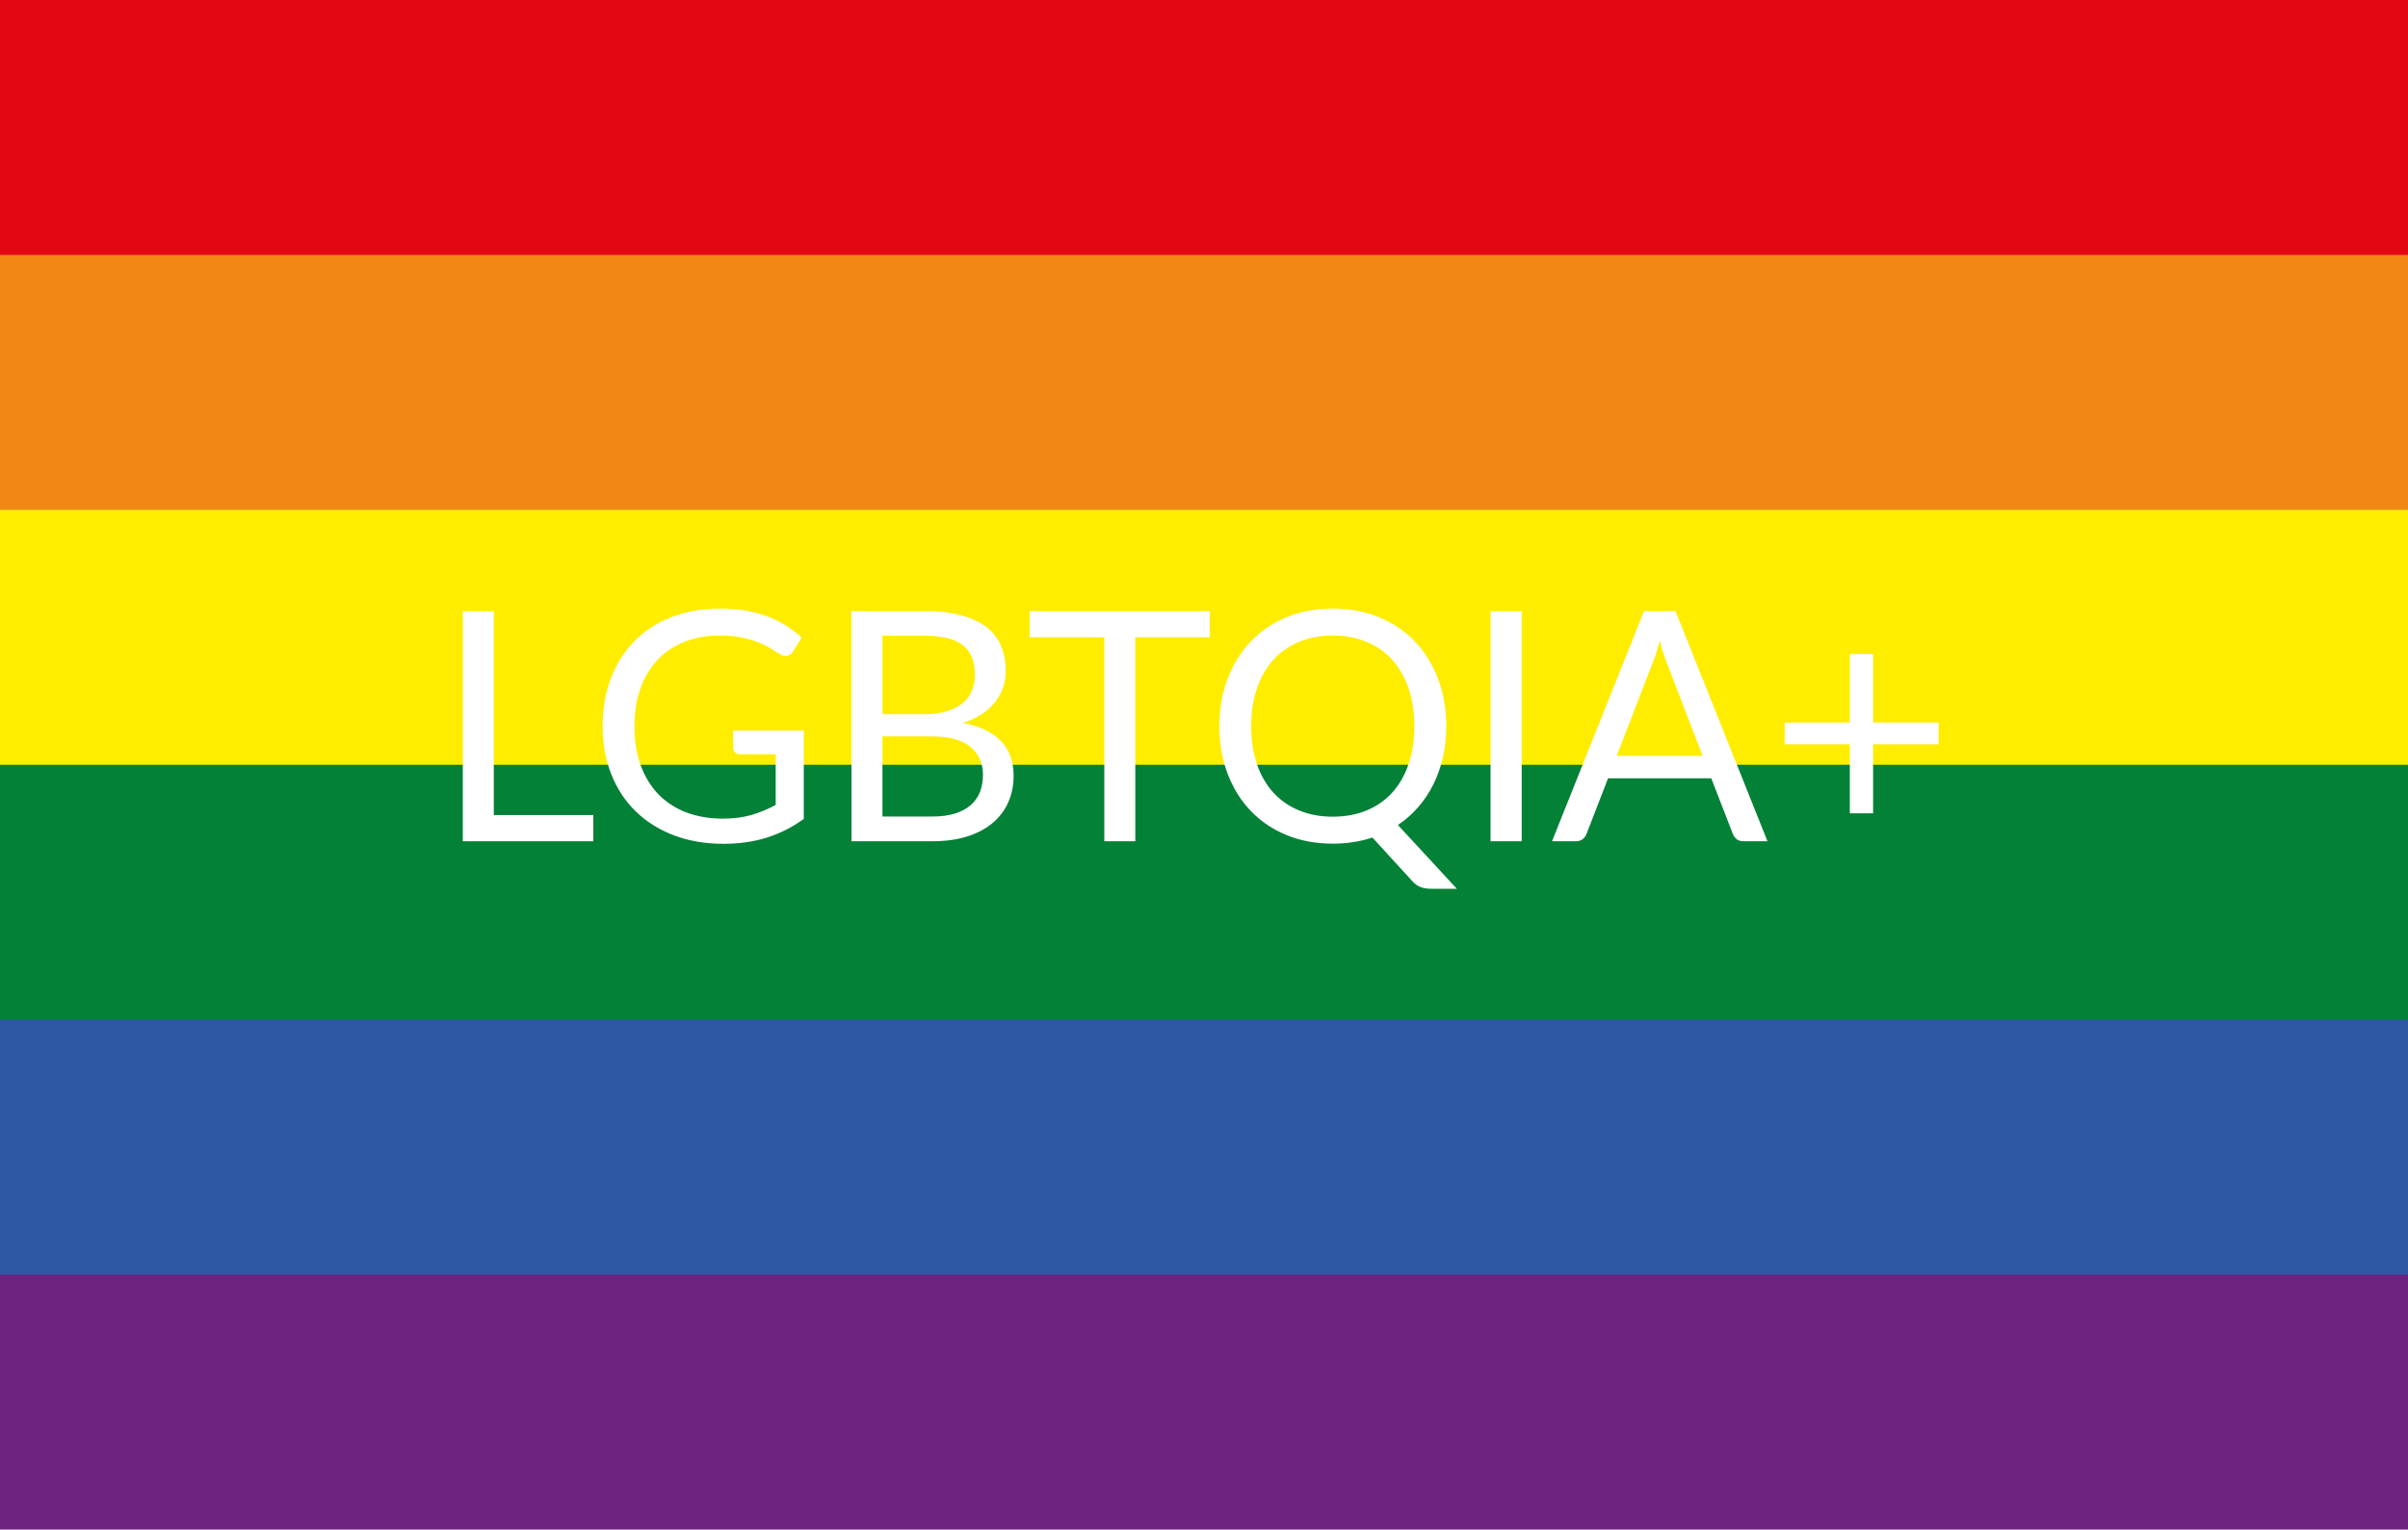
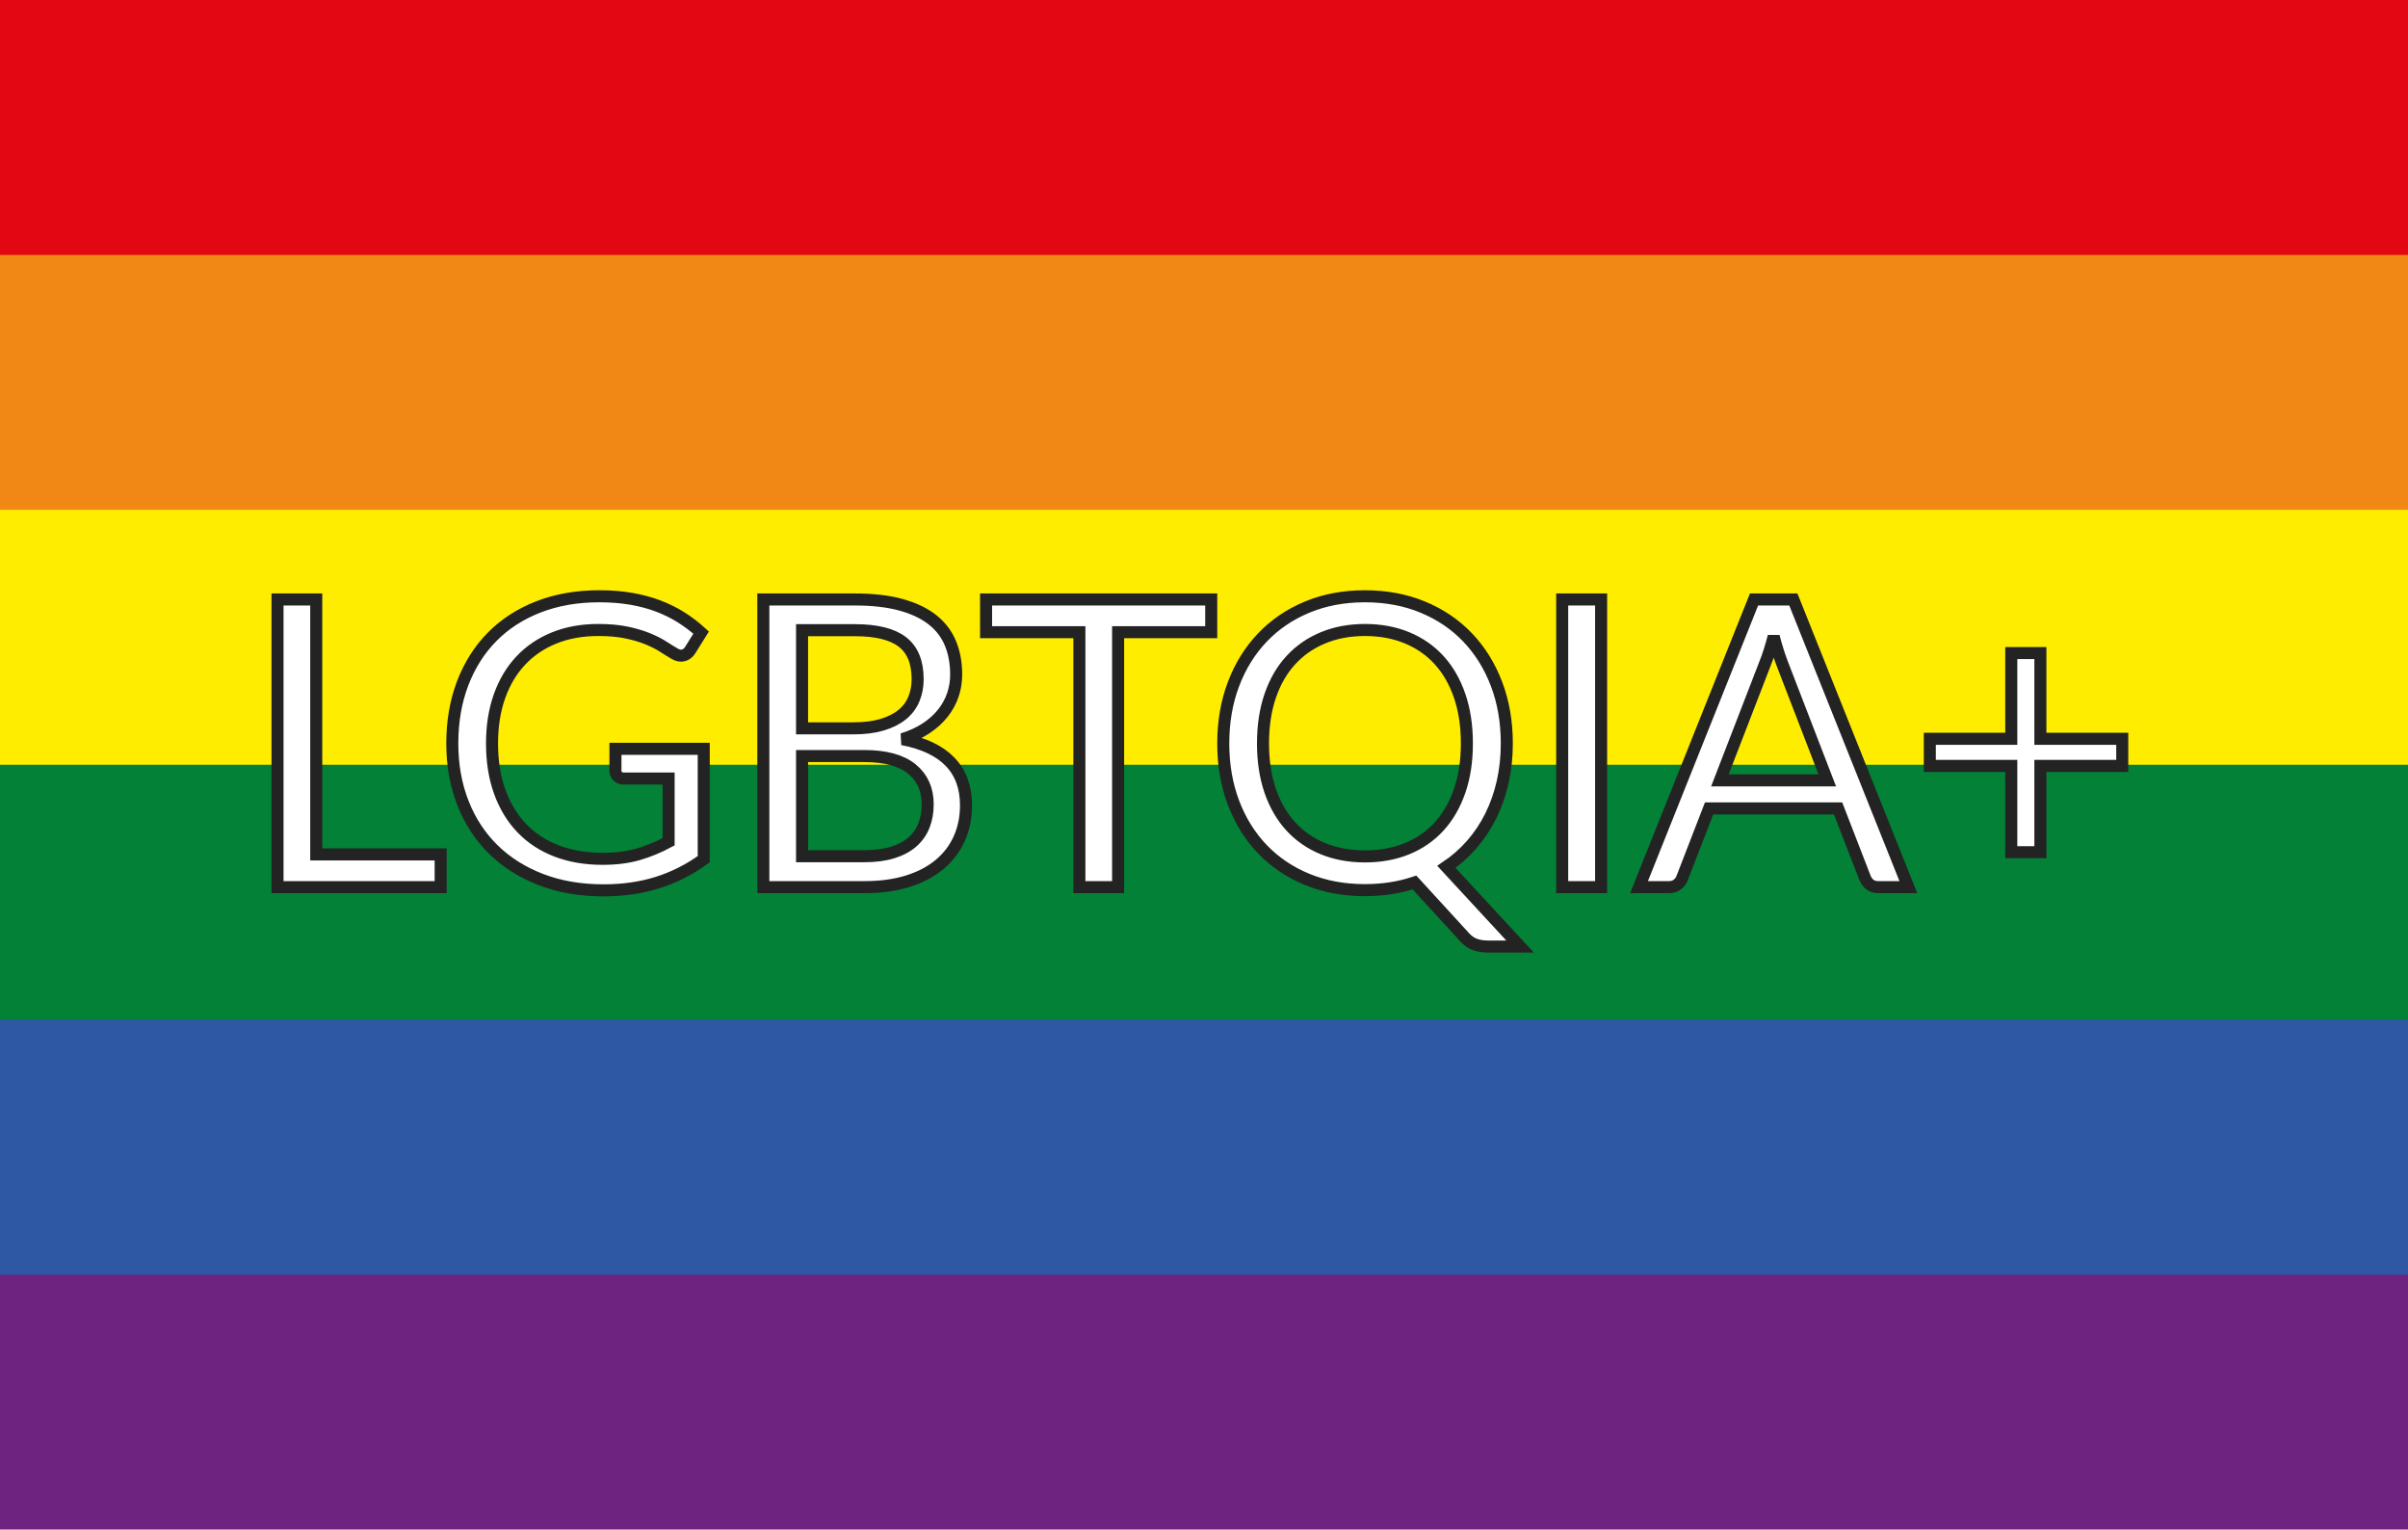
<svg xmlns="http://www.w3.org/2000/svg" viewBox="0 0 6000 3810">
  <style>
		#svg-text {
		font-family: 'Lato', sans-serif;
- 		font-size: 800px;
- 		text-shadow: 0 0 20px #565656;
+ 		font-size: 1000px;
		}
	</style>
  <g>
-     <svg viewBox="0 0 6000 3810">
-       <rect fill="#6E2381" width="6000" height="3810" />
-       <rect fill="#2E57A4" width="6000" height="3175" />
-       <rect fill="#028137" width="6000" height="2540" />
-       <rect fill="#FFED00" width="6000" height="1905" />
-       <rect fill="#F18815" width="6000" height="1270" />
-       <rect fill="#E30613" width="6000" height="635" />
-     </svg>
-     <text x="18%" y="55%" id="svg-text" fill="#ffffff">
+     <rect fill="#6E2381" width="6000" height="3810" />
+     <rect fill="#2E57A4" width="6000" height="3175" />
+     <rect fill="#028137" width="6000" height="2540" />
+     <rect fill="#FFED00" width="6000" height="1905" />
+     <rect fill="#F18815" width="6000" height="1270" />
+     <rect fill="#E30613" width="6000" height="635" />
+     <text fill="#FFFFFF" stroke="#232323" stroke-width="30" x="600px" y="58%" id="svg-text">
			LGBTQIA+
		</text>
  </g>
</svg>
